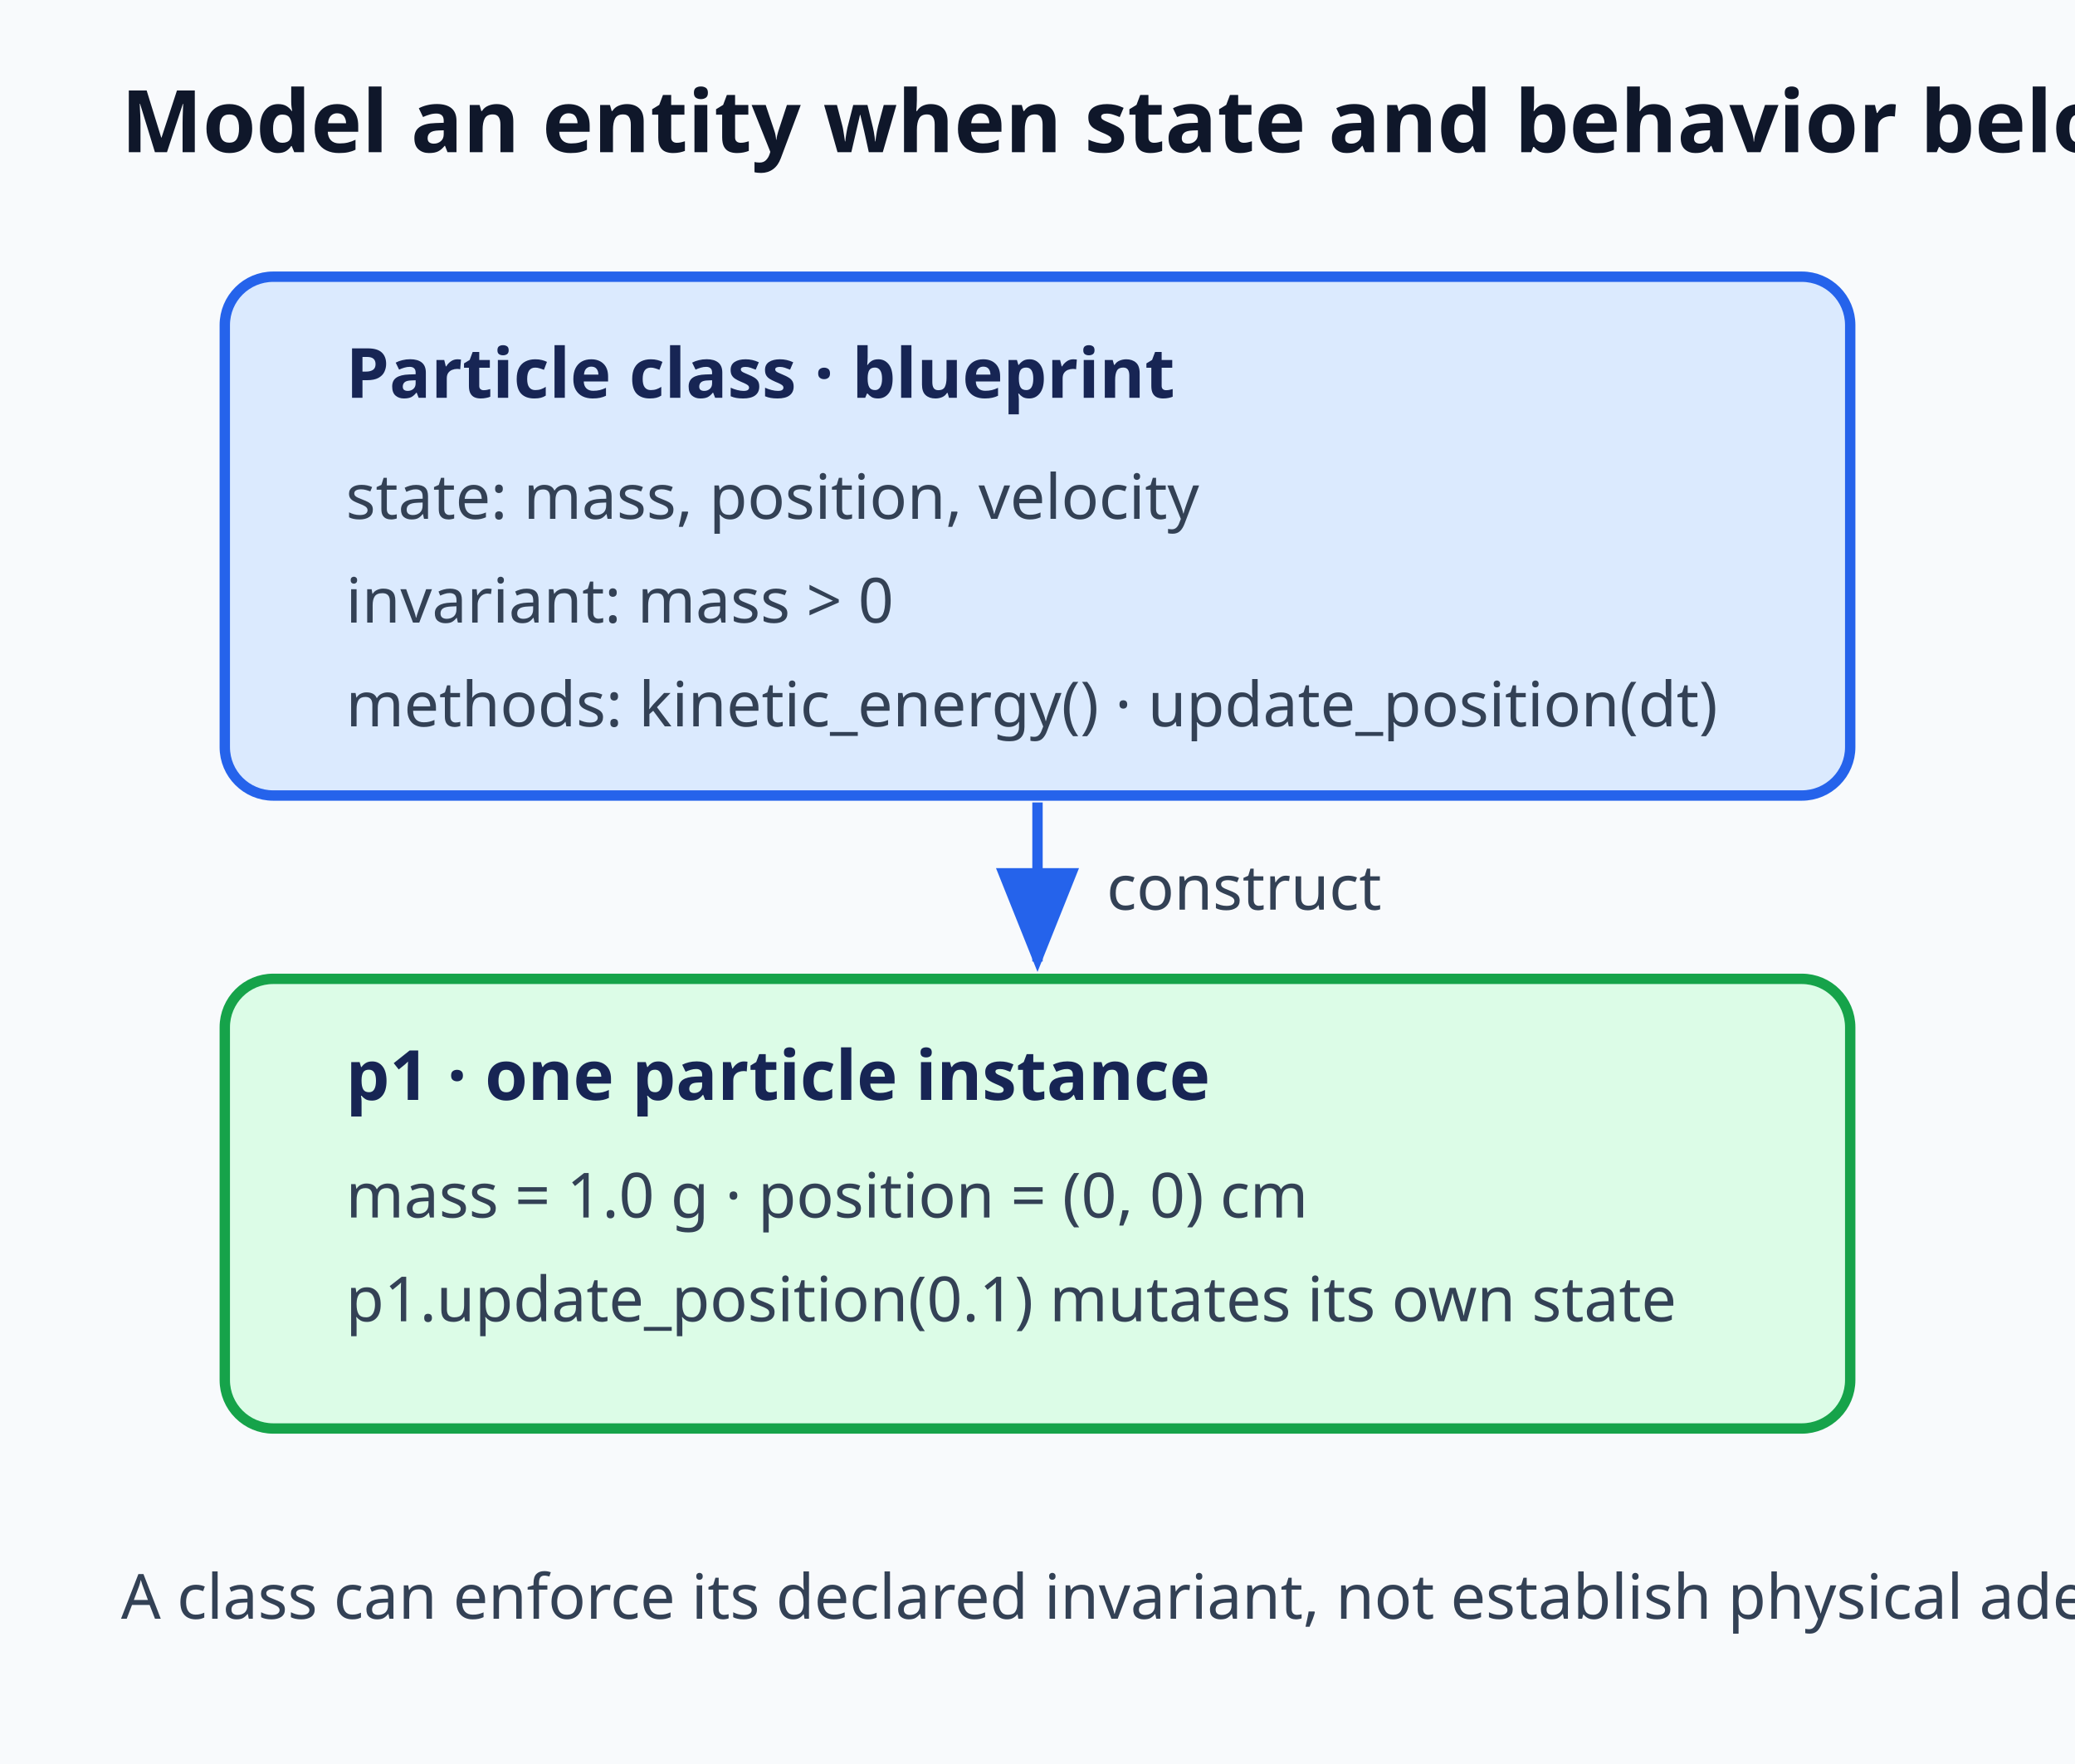
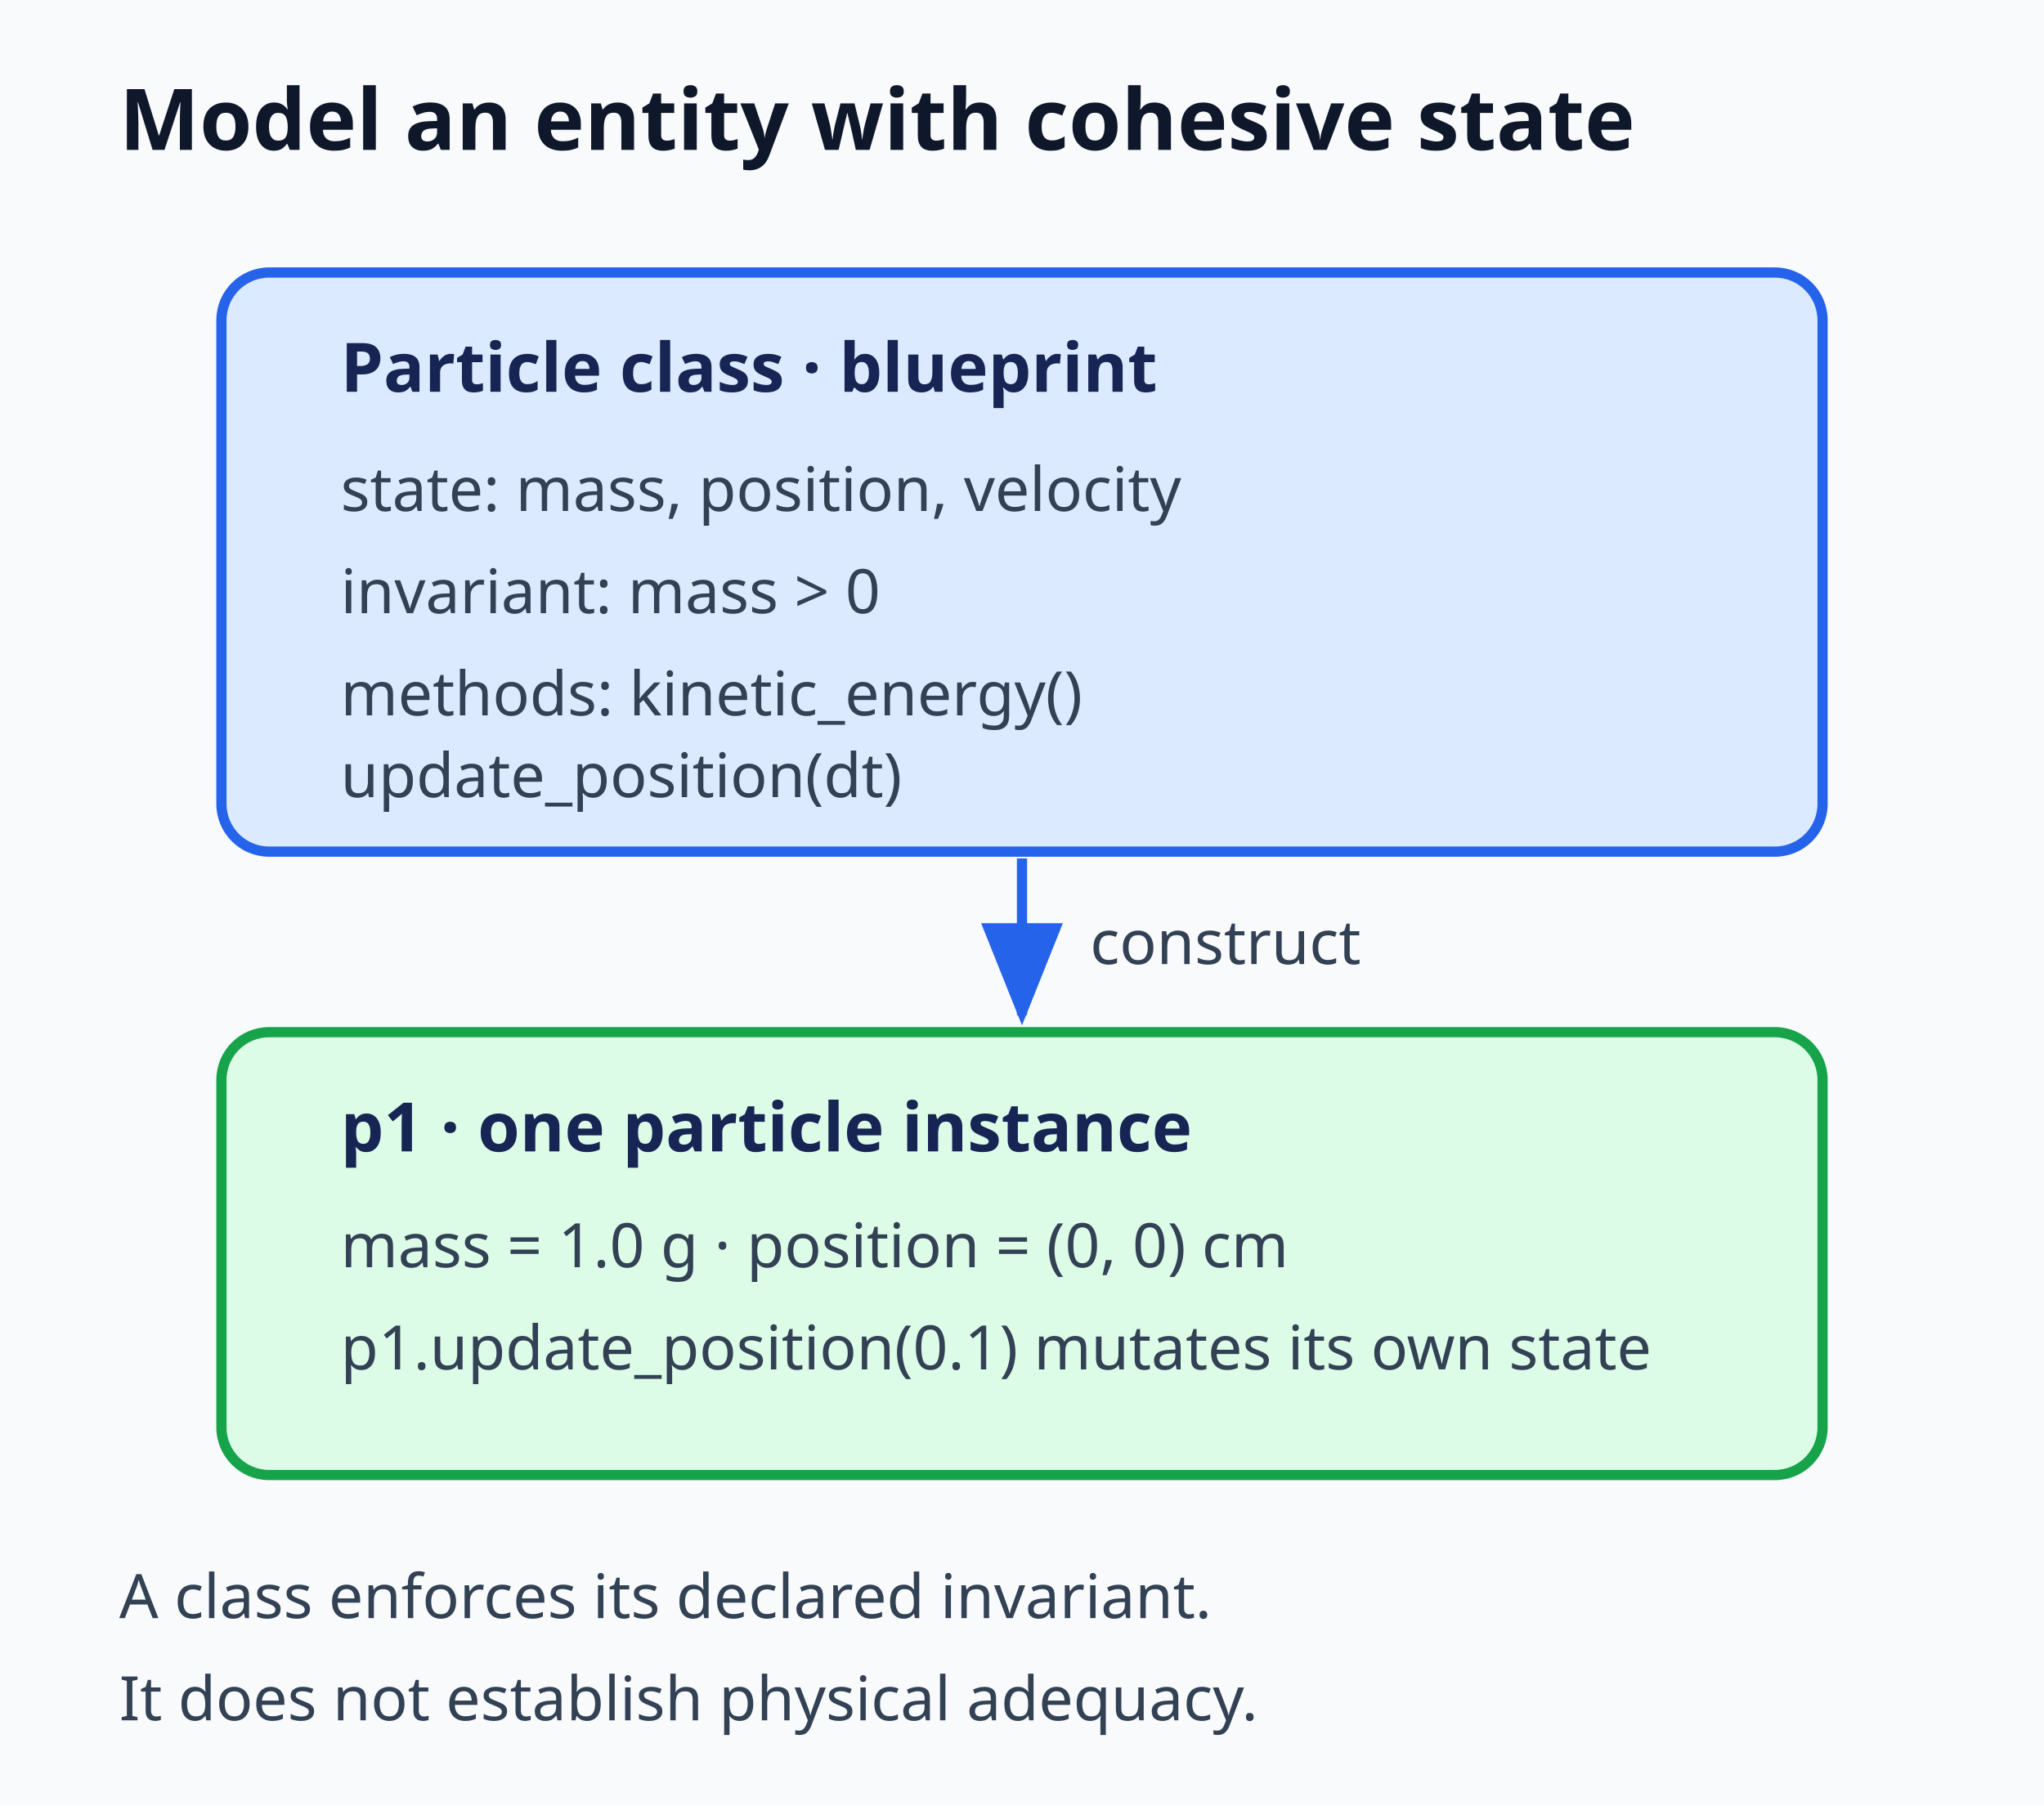
- <svg xmlns="http://www.w3.org/2000/svg" viewBox="0 0 600 510" role="img" aria-labelledby="title desc">
+ <svg xmlns="http://www.w3.org/2000/svg" viewBox="0 0 600 530" role="img" aria-labelledby="title desc">
  <defs>
    <marker id="a" markerWidth="10" markerHeight="8" refX="9" refY="4" orient="auto">
      <path d="M0 0L10 4L0 8Z" fill="#2563eb" />
    </marker>
    <style>.h{font:700 25px system-ui,sans-serif;fill:#0f172a}.l{font:700 20px system-ui,sans-serif;fill:#172554}.b{font:18px system-ui,sans-serif;fill:#334155}.box{stroke-width:3;rx:14}.arr{stroke:#2563eb;stroke-width:3;fill:none;marker-end:url(#a)}</style>
  </defs>
-   <rect width="600" height="510" fill="#f8fafc" />
-   <text class="h" x="35" y="44">Model an entity when state and behavior belong together</text>
-   <rect class="box" x="65" y="80" width="470" height="150" fill="#dbeafe" stroke="#2563eb" />
+   <rect width="600" height="530" fill="#f8fafc" />
+   <text class="h" x="35" y="44">Model an entity with cohesive state</text>
+   <rect class="box" x="65" y="80" width="470" height="170" fill="#dbeafe" stroke="#2563eb" />
  <text class="l" x="100" y="115">Particle class · blueprint</text>
  <text class="b" x="100" y="150">state: mass, position, velocity</text>
  <text class="b" x="100" y="180">invariant: mass &gt; 0</text>
-   <text class="b" x="100" y="210">methods: kinetic_energy() · update_position(dt)</text>
-   <path class="arr" d="M300 232V278" />
-   <text class="b" x="320" y="263">construct</text>
-   <rect class="box" x="65" y="283" width="470" height="130" fill="#dcfce7" stroke="#16a34a" />
-   <text class="l" x="100" y="318">p1 · one particle instance</text>
-   <text class="b" x="100" y="352">mass = 1.0 g · position = (0, 0) cm</text>
-   <text class="b" x="100" y="382">p1.update_position(0.1) mutates its own state</text>
-   <text class="b" x="35" y="468">A class can enforce its declared invariant, not establish physical adequacy.</text>
+   <text class="b" x="100" y="210">methods: kinetic_energy()</text>
+   <text class="b" x="100" y="234">update_position(dt)</text>
+   <path class="arr" d="M300 252V298" />
+   <text class="b" x="320" y="283">construct</text>
+   <rect class="box" x="65" y="303" width="470" height="130" fill="#dcfce7" stroke="#16a34a" />
+   <text class="l" x="100" y="338">p1 · one particle instance</text>
+   <text class="b" x="100" y="372">mass = 1.0 g · position = (0, 0) cm</text>
+   <text class="b" x="100" y="402">p1.update_position(0.1) mutates its own state</text>
+   <text class="b" x="35" y="475">A class enforces its declared invariant.</text>
+   <text class="b" x="35" y="505">It does not establish physical adequacy.</text>
</svg>
